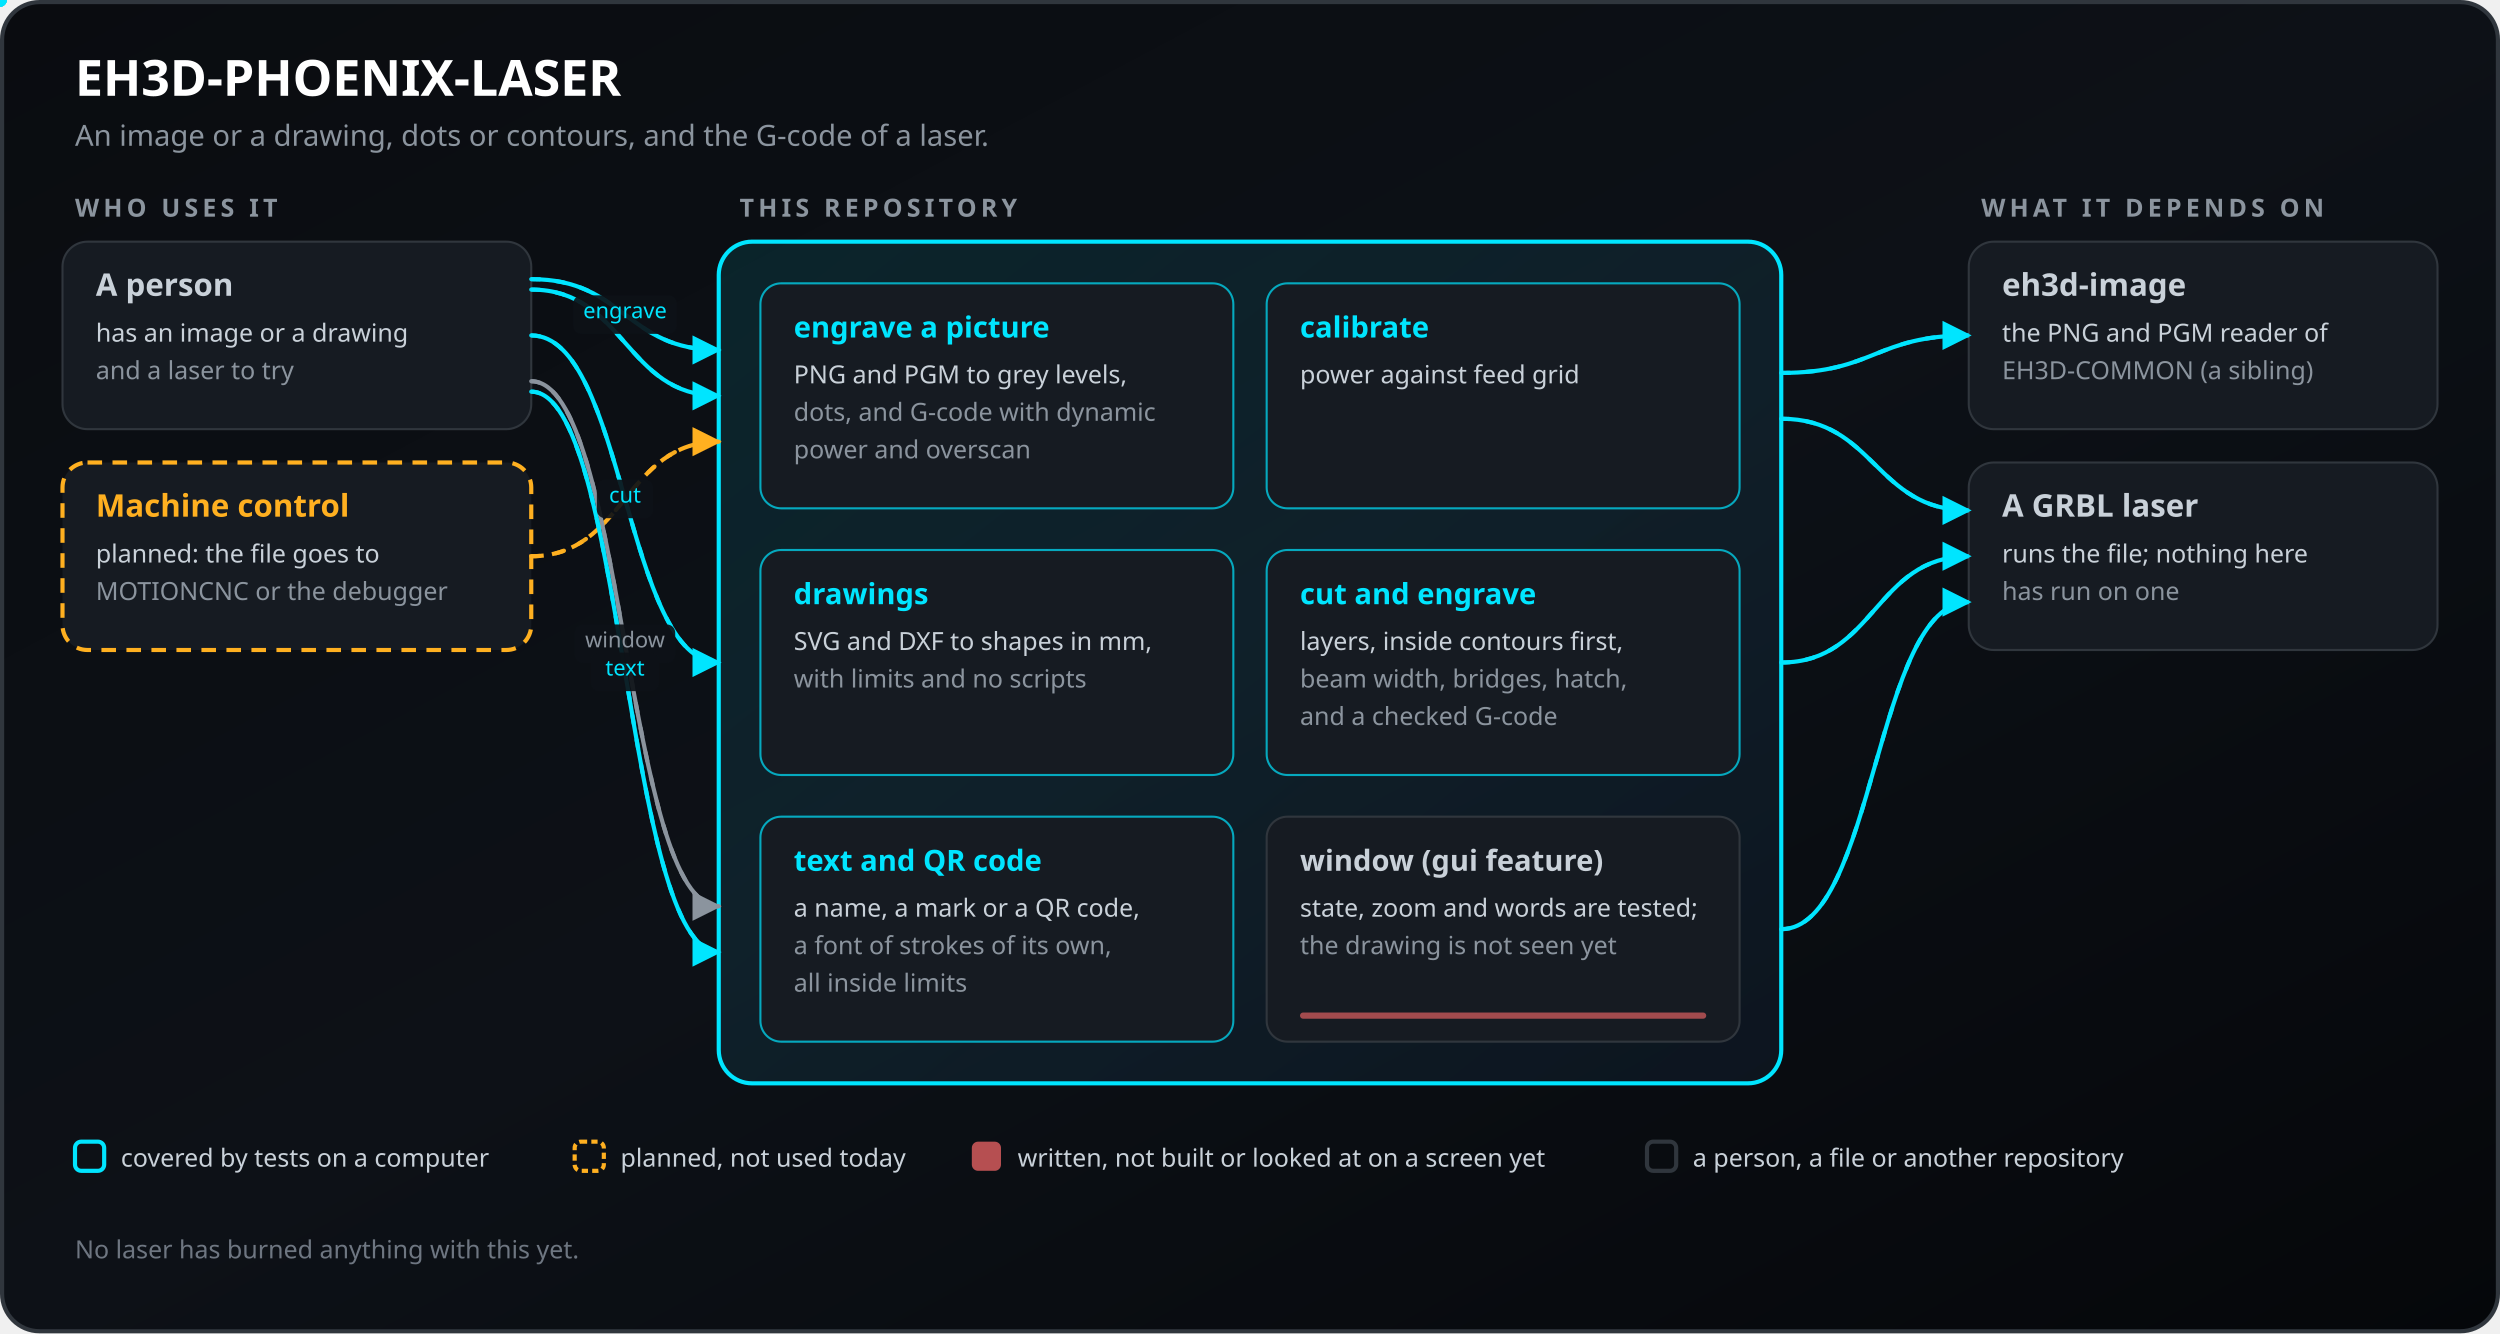
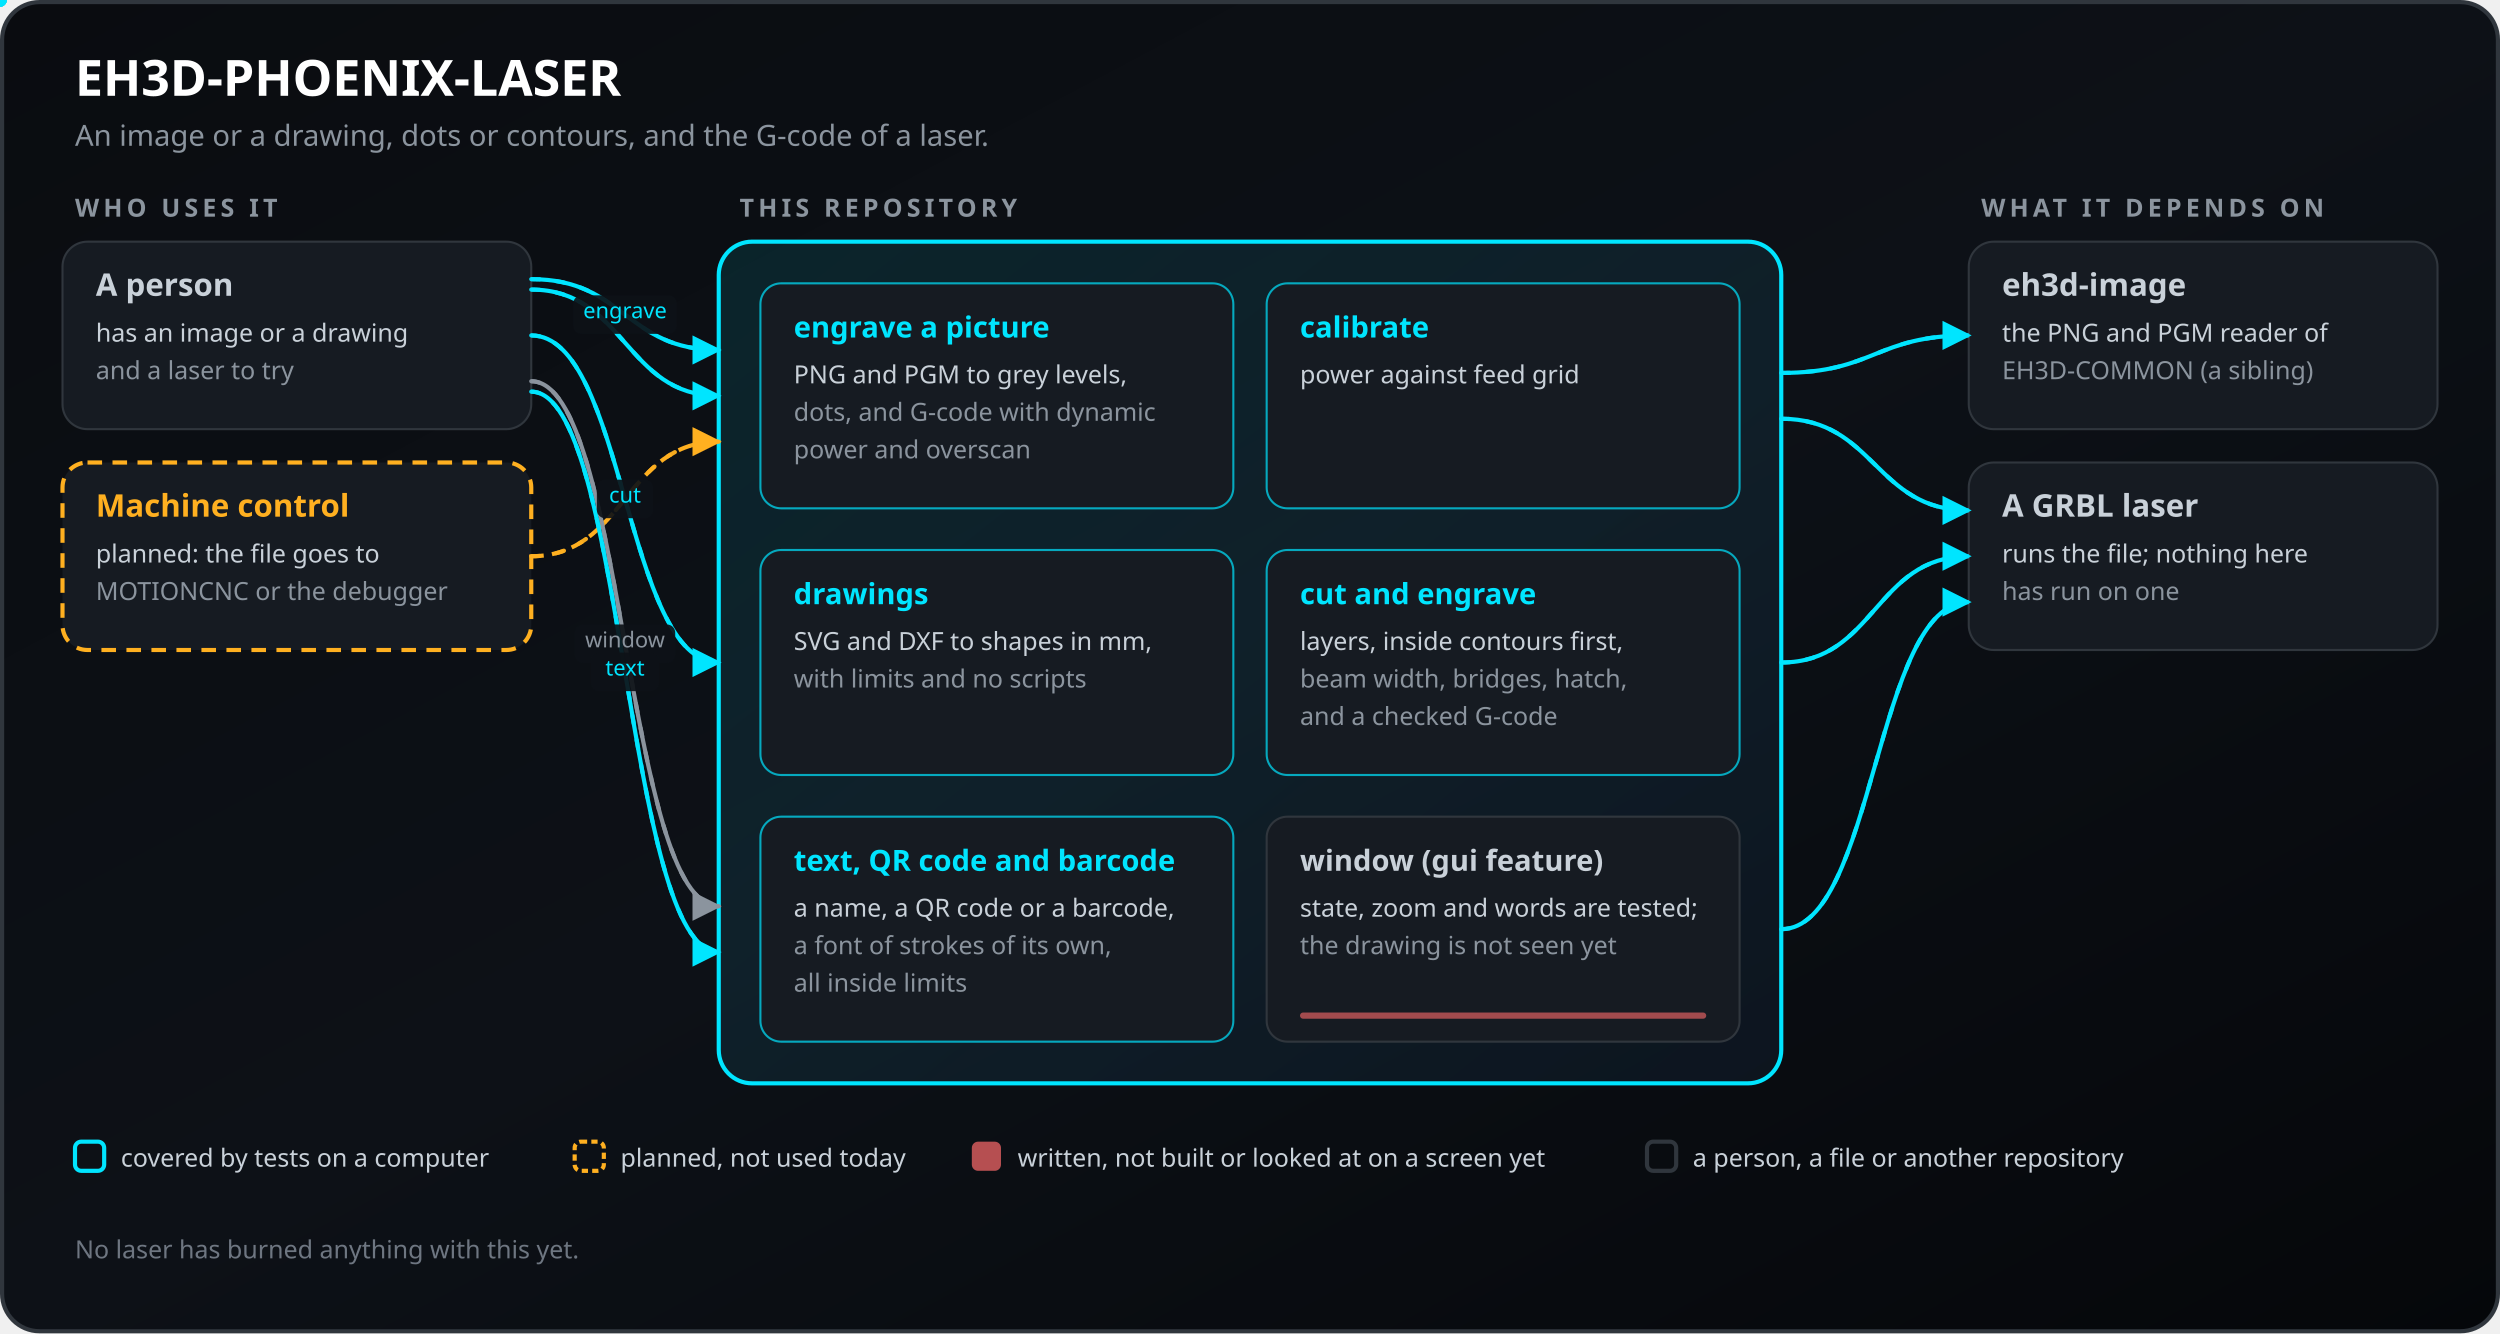
<svg xmlns="http://www.w3.org/2000/svg" viewBox="0 0 1200 640" width="1200" height="640" role="img" aria-labelledby="t d" font-family="'Segoe UI','Noto Sans','Noto Sans CJK SC','Microsoft YaHei','Yu Gothic','Helvetica Neue',Helvetica,Arial,sans-serif">
  <defs>
    <linearGradient id="bg" x1="0" y1="0" x2="1" y2="1">
      <stop offset="0" stop-color="#0A0C10" />
      <stop offset="0.5" stop-color="#0D1117" />
      <stop offset="1" stop-color="#05070A" />
    </linearGradient>
    <linearGradient id="card" x1="0" y1="0" x2="1" y2="1">
      <stop offset="0" stop-color="#121821" />
      <stop offset="1" stop-color="#0B0F15" />
    </linearGradient>
    <linearGradient id="line" x1="0" y1="0" x2="1" y2="0">
      <stop offset="0" stop-color="#00E5FF" />
      <stop offset="1" stop-color="#FF0055" />
    </linearGradient>
    <filter id="glow" x="-50%" y="-50%" width="200%" height="200%">
      <feGaussianBlur stdDeviation="3" result="b" />
      <feMerge>
        <feMergeNode in="b" />
        <feMergeNode in="SourceGraphic" />
      </feMerge>
    </filter>
    <linearGradient id="svc" x1="0" y1="0" x2="1" y2="1">
      <stop offset="0" stop-color="#00E5FF" stop-opacity="0.10" />
      <stop offset="1" stop-color="#4DA3FF" stop-opacity="0.06" />
    </linearGradient>
    <marker id="m00E5FF" viewBox="0 0 10 10" refX="9" refY="5" markerWidth="7" markerHeight="7" orient="auto-start-reverse">
      <path d="M0 0L10 5L0 10z" fill="#00E5FF" />
    </marker>
    <marker id="mC9D1D9" viewBox="0 0 10 10" refX="9" refY="5" markerWidth="7" markerHeight="7" orient="auto-start-reverse">
      <path d="M0 0L10 5L0 10z" fill="#C9D1D9" />
    </marker>
    <marker id="mFFB020" viewBox="0 0 10 10" refX="9" refY="5" markerWidth="7" markerHeight="7" orient="auto-start-reverse">
      <path d="M0 0L10 5L0 10z" fill="#FFB020" />
    </marker>
    <marker id="m30363D" viewBox="0 0 10 10" refX="9" refY="5" markerWidth="7" markerHeight="7" orient="auto-start-reverse">
      <path d="M0 0L10 5L0 10z" fill="#8B949E" />
    </marker>
  </defs>
  <rect x="1" y="1" width="1198" height="638" rx="18" fill="url(#bg)" stroke="#30363D" stroke-width="2" />
  <text x="36" y="46" font-family="'Segoe UI','Noto Sans','Noto Sans CJK SC','Microsoft YaHei','Yu Gothic','Helvetica Neue',Helvetica,Arial,sans-serif" font-size="24" font-weight="700" fill="#FFFFFF" text-anchor="start">EH3D-PHOENIX-LASER</text>
  <text x="36" y="70" font-family="'Segoe UI','Noto Sans','Noto Sans CJK SC','Microsoft YaHei','Yu Gothic','Helvetica Neue',Helvetica,Arial,sans-serif" font-size="14" font-weight="400" fill="#8B949E" text-anchor="start">An image or a drawing, dots or contours, and the G-code of a laser.</text>
  <text x="36" y="104" font-family="'Segoe UI','Noto Sans','Noto Sans CJK SC','Microsoft YaHei','Yu Gothic','Helvetica Neue',Helvetica,Arial,sans-serif" font-size="12" font-weight="700" fill="#8B949E" text-anchor="start" letter-spacing="2">WHO USES IT</text>
  <text x="355" y="104" font-family="'Segoe UI','Noto Sans','Noto Sans CJK SC','Microsoft YaHei','Yu Gothic','Helvetica Neue',Helvetica,Arial,sans-serif" font-size="12" font-weight="700" fill="#8B949E" text-anchor="start" letter-spacing="2">THIS REPOSITORY</text>
  <text x="951" y="104" font-family="'Segoe UI','Noto Sans','Noto Sans CJK SC','Microsoft YaHei','Yu Gothic','Helvetica Neue',Helvetica,Arial,sans-serif" font-size="12" font-weight="700" fill="#8B949E" text-anchor="start" letter-spacing="2">WHAT IT DEPENDS ON</text>
  <rect x="345" y="116" width="510" height="404" rx="16" fill="url(#svc)" stroke="#00E5FF" stroke-width="2">
    <animate attributeName="stroke-opacity" values="0.55;1;0.55" dur="4s" repeatCount="indefinite" />
  </rect>
  <rect x="30" y="116" width="225" height="90" rx="12" fill="#161B22" stroke="#30363D" stroke-width="1" />
  <text x="46" y="142" font-family="'Segoe UI','Noto Sans','Noto Sans CJK SC','Microsoft YaHei','Yu Gothic','Helvetica Neue',Helvetica,Arial,sans-serif" font-size="15" font-weight="700" fill="#C9D1D9" text-anchor="start">A person</text>
  <text x="46" y="164" font-family="'Segoe UI','Noto Sans','Noto Sans CJK SC','Microsoft YaHei','Yu Gothic','Helvetica Neue',Helvetica,Arial,sans-serif" font-size="12" font-weight="400" fill="#C9D1D9" text-anchor="start">has an image or a drawing</text>
  <text x="46" y="182" font-family="'Segoe UI','Noto Sans','Noto Sans CJK SC','Microsoft YaHei','Yu Gothic','Helvetica Neue',Helvetica,Arial,sans-serif" font-size="12" font-weight="400" fill="#8B949E" text-anchor="start">and a laser to try</text>
  <rect x="30" y="222" width="225" height="90" rx="12" fill="#161B22" stroke="#FFB020" stroke-width="2" stroke-dasharray="7 5">
    <animate attributeName="stroke-dashoffset" from="0" to="-24" dur="3s" repeatCount="indefinite" />
  </rect>
  <text x="46" y="248" font-family="'Segoe UI','Noto Sans','Noto Sans CJK SC','Microsoft YaHei','Yu Gothic','Helvetica Neue',Helvetica,Arial,sans-serif" font-size="15" font-weight="700" fill="#FFB020" text-anchor="start">Machine control</text>
  <text x="46" y="270" font-family="'Segoe UI','Noto Sans','Noto Sans CJK SC','Microsoft YaHei','Yu Gothic','Helvetica Neue',Helvetica,Arial,sans-serif" font-size="12" font-weight="400" fill="#C9D1D9" text-anchor="start">planned: the file goes to</text>
  <text x="46" y="288" font-family="'Segoe UI','Noto Sans','Noto Sans CJK SC','Microsoft YaHei','Yu Gothic','Helvetica Neue',Helvetica,Arial,sans-serif" font-size="12" font-weight="400" fill="#8B949E" text-anchor="start">MOTIONCNC or the debugger</text>
  <rect x="365" y="136" width="227" height="108" rx="10" fill="#161B22" stroke="#00E5FF" stroke-width="1" stroke-opacity="0.7">
    <animate attributeName="stroke-opacity" values="0.45;1;0.45;0.45" keyTimes="0;0.08;0.2;1" dur="6s" begin="0s" repeatCount="indefinite" />
    <animate attributeName="stroke-width" values="1;2.4;1;1" keyTimes="0;0.08;0.2;1" dur="6s" begin="0s" repeatCount="indefinite" />
  </rect>
  <text x="381" y="162" font-family="'Segoe UI','Noto Sans','Noto Sans CJK SC','Microsoft YaHei','Yu Gothic','Helvetica Neue',Helvetica,Arial,sans-serif" font-size="14" font-weight="700" fill="#00E5FF" text-anchor="start">engrave a picture</text>
  <text x="381" y="184" font-family="'Segoe UI','Noto Sans','Noto Sans CJK SC','Microsoft YaHei','Yu Gothic','Helvetica Neue',Helvetica,Arial,sans-serif" font-size="12" font-weight="400" fill="#C9D1D9" text-anchor="start">PNG and PGM to grey levels,</text>
  <text x="381" y="202" font-family="'Segoe UI','Noto Sans','Noto Sans CJK SC','Microsoft YaHei','Yu Gothic','Helvetica Neue',Helvetica,Arial,sans-serif" font-size="12" font-weight="400" fill="#8B949E" text-anchor="start">dots, and G-code with dynamic</text>
  <text x="381" y="220" font-family="'Segoe UI','Noto Sans','Noto Sans CJK SC','Microsoft YaHei','Yu Gothic','Helvetica Neue',Helvetica,Arial,sans-serif" font-size="12" font-weight="400" fill="#8B949E" text-anchor="start">power and overscan</text>
  <rect x="608" y="136" width="227" height="108" rx="10" fill="#161B22" stroke="#00E5FF" stroke-width="1" stroke-opacity="0.7">
    <animate attributeName="stroke-opacity" values="0.45;1;0.45;0.45" keyTimes="0;0.08;0.2;1" dur="6s" begin="1s" repeatCount="indefinite" />
    <animate attributeName="stroke-width" values="1;2.4;1;1" keyTimes="0;0.08;0.2;1" dur="6s" begin="1s" repeatCount="indefinite" />
  </rect>
  <text x="624" y="162" font-family="'Segoe UI','Noto Sans','Noto Sans CJK SC','Microsoft YaHei','Yu Gothic','Helvetica Neue',Helvetica,Arial,sans-serif" font-size="14" font-weight="700" fill="#00E5FF" text-anchor="start">calibrate</text>
  <text x="624" y="184" font-family="'Segoe UI','Noto Sans','Noto Sans CJK SC','Microsoft YaHei','Yu Gothic','Helvetica Neue',Helvetica,Arial,sans-serif" font-size="12" font-weight="400" fill="#C9D1D9" text-anchor="start">power against feed grid</text>
  <rect x="365" y="264" width="227" height="108" rx="10" fill="#161B22" stroke="#00E5FF" stroke-width="1" stroke-opacity="0.7">
    <animate attributeName="stroke-opacity" values="0.45;1;0.45;0.45" keyTimes="0;0.08;0.2;1" dur="6s" begin="2s" repeatCount="indefinite" />
    <animate attributeName="stroke-width" values="1;2.4;1;1" keyTimes="0;0.08;0.2;1" dur="6s" begin="2s" repeatCount="indefinite" />
  </rect>
  <text x="381" y="290" font-family="'Segoe UI','Noto Sans','Noto Sans CJK SC','Microsoft YaHei','Yu Gothic','Helvetica Neue',Helvetica,Arial,sans-serif" font-size="14" font-weight="700" fill="#00E5FF" text-anchor="start">drawings</text>
  <text x="381" y="312" font-family="'Segoe UI','Noto Sans','Noto Sans CJK SC','Microsoft YaHei','Yu Gothic','Helvetica Neue',Helvetica,Arial,sans-serif" font-size="12" font-weight="400" fill="#C9D1D9" text-anchor="start">SVG and DXF to shapes in mm,</text>
  <text x="381" y="330" font-family="'Segoe UI','Noto Sans','Noto Sans CJK SC','Microsoft YaHei','Yu Gothic','Helvetica Neue',Helvetica,Arial,sans-serif" font-size="12" font-weight="400" fill="#8B949E" text-anchor="start">with limits and no scripts</text>
  <rect x="608" y="264" width="227" height="108" rx="10" fill="#161B22" stroke="#00E5FF" stroke-width="1" stroke-opacity="0.7">
    <animate attributeName="stroke-opacity" values="0.45;1;0.45;0.45" keyTimes="0;0.08;0.2;1" dur="6s" begin="3s" repeatCount="indefinite" />
    <animate attributeName="stroke-width" values="1;2.4;1;1" keyTimes="0;0.08;0.2;1" dur="6s" begin="3s" repeatCount="indefinite" />
  </rect>
  <text x="624" y="290" font-family="'Segoe UI','Noto Sans','Noto Sans CJK SC','Microsoft YaHei','Yu Gothic','Helvetica Neue',Helvetica,Arial,sans-serif" font-size="14" font-weight="700" fill="#00E5FF" text-anchor="start">cut and engrave</text>
  <text x="624" y="312" font-family="'Segoe UI','Noto Sans','Noto Sans CJK SC','Microsoft YaHei','Yu Gothic','Helvetica Neue',Helvetica,Arial,sans-serif" font-size="12" font-weight="400" fill="#C9D1D9" text-anchor="start">layers, inside contours first,</text>
  <text x="624" y="330" font-family="'Segoe UI','Noto Sans','Noto Sans CJK SC','Microsoft YaHei','Yu Gothic','Helvetica Neue',Helvetica,Arial,sans-serif" font-size="12" font-weight="400" fill="#8B949E" text-anchor="start">beam width, bridges, hatch,</text>
  <text x="624" y="348" font-family="'Segoe UI','Noto Sans','Noto Sans CJK SC','Microsoft YaHei','Yu Gothic','Helvetica Neue',Helvetica,Arial,sans-serif" font-size="12" font-weight="400" fill="#8B949E" text-anchor="start">and a checked G-code</text>
  <rect x="365" y="392" width="227" height="108" rx="10" fill="#161B22" stroke="#00E5FF" stroke-width="1" stroke-opacity="0.7">
    <animate attributeName="stroke-opacity" values="0.45;1;0.45;0.45" keyTimes="0;0.08;0.2;1" dur="6s" begin="4s" repeatCount="indefinite" />
    <animate attributeName="stroke-width" values="1;2.4;1;1" keyTimes="0;0.08;0.2;1" dur="6s" begin="4s" repeatCount="indefinite" />
  </rect>
-   <text x="381" y="418" font-family="'Segoe UI','Noto Sans','Noto Sans CJK SC','Microsoft YaHei','Yu Gothic','Helvetica Neue',Helvetica,Arial,sans-serif" font-size="14" font-weight="700" fill="#00E5FF" text-anchor="start">text and QR code</text>
-   <text x="381" y="440" font-family="'Segoe UI','Noto Sans','Noto Sans CJK SC','Microsoft YaHei','Yu Gothic','Helvetica Neue',Helvetica,Arial,sans-serif" font-size="12" font-weight="400" fill="#C9D1D9" text-anchor="start">a name, a mark or a QR code,</text>
+   <text x="381" y="418" font-family="'Segoe UI','Noto Sans','Noto Sans CJK SC','Microsoft YaHei','Yu Gothic','Helvetica Neue',Helvetica,Arial,sans-serif" font-size="14" font-weight="700" fill="#00E5FF" text-anchor="start">text, QR code and barcode</text>
+   <text x="381" y="440" font-family="'Segoe UI','Noto Sans','Noto Sans CJK SC','Microsoft YaHei','Yu Gothic','Helvetica Neue',Helvetica,Arial,sans-serif" font-size="12" font-weight="400" fill="#C9D1D9" text-anchor="start">a name, a QR code or a barcode,</text>
  <text x="381" y="458" font-family="'Segoe UI','Noto Sans','Noto Sans CJK SC','Microsoft YaHei','Yu Gothic','Helvetica Neue',Helvetica,Arial,sans-serif" font-size="12" font-weight="400" fill="#8B949E" text-anchor="start">a font of strokes of its own,</text>
  <text x="381" y="476" font-family="'Segoe UI','Noto Sans','Noto Sans CJK SC','Microsoft YaHei','Yu Gothic','Helvetica Neue',Helvetica,Arial,sans-serif" font-size="12" font-weight="400" fill="#8B949E" text-anchor="start">all inside limits</text>
  <rect x="608" y="392" width="227" height="108" rx="10" fill="#161B22" stroke="#30363D" stroke-width="1">
    <animate attributeName="stroke-opacity" values="0.45;1;0.45;0.45" keyTimes="0;0.08;0.2;1" dur="6s" begin="5s" repeatCount="indefinite" />
    <animate attributeName="stroke-width" values="1;2.4;1;1" keyTimes="0;0.08;0.2;1" dur="6s" begin="5s" repeatCount="indefinite" />
  </rect>
  <text x="624" y="418" font-family="'Segoe UI','Noto Sans','Noto Sans CJK SC','Microsoft YaHei','Yu Gothic','Helvetica Neue',Helvetica,Arial,sans-serif" font-size="14" font-weight="700" fill="#C9D1D9" text-anchor="start">window (gui feature)</text>
  <text x="624" y="440" font-family="'Segoe UI','Noto Sans','Noto Sans CJK SC','Microsoft YaHei','Yu Gothic','Helvetica Neue',Helvetica,Arial,sans-serif" font-size="12" font-weight="400" fill="#C9D1D9" text-anchor="start">state, zoom and words are tested;</text>
  <text x="624" y="458" font-family="'Segoe UI','Noto Sans','Noto Sans CJK SC','Microsoft YaHei','Yu Gothic','Helvetica Neue',Helvetica,Arial,sans-serif" font-size="12" font-weight="400" fill="#8B949E" text-anchor="start">the drawing is not seen yet</text>
  <rect x="624" y="486" width="195" height="3" rx="1.5" fill="#FF6B6B" opacity="0.6">
    <animate attributeName="opacity" values="0.25;0.85;0.25" dur="2.8s" repeatCount="indefinite" />
  </rect>
  <rect x="945" y="116" width="225" height="90" rx="12" fill="#161B22" stroke="#30363D" stroke-width="1" />
  <text x="961" y="142" font-family="'Segoe UI','Noto Sans','Noto Sans CJK SC','Microsoft YaHei','Yu Gothic','Helvetica Neue',Helvetica,Arial,sans-serif" font-size="15" font-weight="700" fill="#C9D1D9" text-anchor="start">eh3d-image</text>
  <text x="961" y="164" font-family="'Segoe UI','Noto Sans','Noto Sans CJK SC','Microsoft YaHei','Yu Gothic','Helvetica Neue',Helvetica,Arial,sans-serif" font-size="12" font-weight="400" fill="#C9D1D9" text-anchor="start">the PNG and PGM reader of</text>
  <text x="961" y="182" font-family="'Segoe UI','Noto Sans','Noto Sans CJK SC','Microsoft YaHei','Yu Gothic','Helvetica Neue',Helvetica,Arial,sans-serif" font-size="12" font-weight="400" fill="#8B949E" text-anchor="start">EH3D-COMMON (a sibling)</text>
  <rect x="945" y="222" width="225" height="90" rx="12" fill="#161B22" stroke="#30363D" stroke-width="1" />
  <text x="961" y="248" font-family="'Segoe UI','Noto Sans','Noto Sans CJK SC','Microsoft YaHei','Yu Gothic','Helvetica Neue',Helvetica,Arial,sans-serif" font-size="15" font-weight="700" fill="#C9D1D9" text-anchor="start">A GRBL laser</text>
  <text x="961" y="270" font-family="'Segoe UI','Noto Sans','Noto Sans CJK SC','Microsoft YaHei','Yu Gothic','Helvetica Neue',Helvetica,Arial,sans-serif" font-size="12" font-weight="400" fill="#C9D1D9" text-anchor="start">runs the file; nothing here</text>
  <text x="961" y="288" font-family="'Segoe UI','Noto Sans','Noto Sans CJK SC','Microsoft YaHei','Yu Gothic','Helvetica Neue',Helvetica,Arial,sans-serif" font-size="12" font-weight="400" fill="#8B949E" text-anchor="start">has run on one</text>
  <path id="p0" d="M255 134 C300 134 300 168 345 168" stroke="#00E5FF" stroke-width="2" fill="none" marker-end="url(#m00E5FF)" />
  <path d="M255 134 C300 134 300 168 345 168" stroke="#00E5FF" stroke-width="2" fill="none" stroke-linecap="round" stroke-dasharray="4 8" opacity="0.95">
    <animate attributeName="stroke-dashoffset" from="0" to="-24" dur="1.2s" repeatCount="indefinite" />
  </path>
  <circle r="3.2" fill="#00E5FF">
    <animateMotion dur="1.8s" begin="0.00s" repeatCount="indefinite">
      <mpath href="#p0" />
    </animateMotion>
    <animate attributeName="opacity" values="0;1;1;0" keyTimes="0;0.15;0.85;1" dur="1.8s" begin="0.00s" repeatCount="indefinite" />
  </circle>
  <path id="p1" d="M255 139 C300 139 300 190 345 190" stroke="#00E5FF" stroke-width="2" fill="none" marker-end="url(#m00E5FF)" />
  <path d="M255 139 C300 139 300 190 345 190" stroke="#00E5FF" stroke-width="2" fill="none" stroke-linecap="round" stroke-dasharray="4 8" opacity="0.95">
    <animate attributeName="stroke-dashoffset" from="0" to="-24" dur="1.2s" repeatCount="indefinite" />
  </path>
  <circle r="3.2" fill="#00E5FF">
    <animateMotion dur="1.8s" begin="0.35s" repeatCount="indefinite">
      <mpath href="#p1" />
    </animateMotion>
    <animate attributeName="opacity" values="0;1;1;0" keyTimes="0;0.15;0.85;1" dur="1.8s" begin="0.35s" repeatCount="indefinite" />
  </circle>
  <path id="p2" d="M255 267 C300 267 300 212 345 212" stroke="#FFB020" stroke-width="2" fill="none" stroke-dasharray="6 4" marker-end="url(#mFFB020)" />
  <path d="M255 267 C300 267 300 212 345 212" stroke="#FFB020" stroke-width="2" fill="none" stroke-linecap="round" stroke-dasharray="4 8" opacity="0.95">
    <animate attributeName="stroke-dashoffset" from="0" to="-24" dur="1.2s" repeatCount="indefinite" />
  </path>
  <circle r="3.2" fill="#FFB020">
    <animateMotion dur="1.8s" begin="0.70s" repeatCount="indefinite">
      <mpath href="#p2" />
    </animateMotion>
    <animate attributeName="opacity" values="0;1;1;0" keyTimes="0;0.15;0.85;1" dur="1.8s" begin="0.70s" repeatCount="indefinite" />
  </circle>
  <path id="p3" d="M255 161 C300 161 300 318 345 318" stroke="#00E5FF" stroke-width="2" fill="none" marker-end="url(#m00E5FF)" />
  <path d="M255 161 C300 161 300 318 345 318" stroke="#00E5FF" stroke-width="2" fill="none" stroke-linecap="round" stroke-dasharray="4 8" opacity="0.95">
    <animate attributeName="stroke-dashoffset" from="0" to="-24" dur="1.2s" repeatCount="indefinite" />
  </path>
  <circle r="3.2" fill="#00E5FF">
    <animateMotion dur="1.8s" begin="1.05s" repeatCount="indefinite">
      <mpath href="#p3" />
    </animateMotion>
    <animate attributeName="opacity" values="0;1;1;0" keyTimes="0;0.15;0.85;1" dur="1.8s" begin="1.05s" repeatCount="indefinite" />
  </circle>
  <path id="p4" d="M855 179 C900 179 900 161 945 161" stroke="#00E5FF" stroke-width="2" fill="none" marker-end="url(#m00E5FF)" />
  <path d="M855 179 C900 179 900 161 945 161" stroke="#00E5FF" stroke-width="2" fill="none" stroke-linecap="round" stroke-dasharray="4 8" opacity="0.95">
    <animate attributeName="stroke-dashoffset" from="0" to="-24" dur="1.2s" repeatCount="indefinite" />
  </path>
  <circle r="3.2" fill="#00E5FF">
    <animateMotion dur="1.8s" begin="1.40s" repeatCount="indefinite">
      <mpath href="#p4" />
    </animateMotion>
    <animate attributeName="opacity" values="0;1;1;0" keyTimes="0;0.15;0.85;1" dur="1.8s" begin="1.40s" repeatCount="indefinite" />
  </circle>
  <path id="p5" d="M855 201 C900 201 900 245 945 245" stroke="#00E5FF" stroke-width="2" fill="none" marker-end="url(#m00E5FF)" />
  <path d="M855 201 C900 201 900 245 945 245" stroke="#00E5FF" stroke-width="2" fill="none" stroke-linecap="round" stroke-dasharray="4 8" opacity="0.95">
    <animate attributeName="stroke-dashoffset" from="0" to="-24" dur="1.2s" repeatCount="indefinite" />
  </path>
  <circle r="3.2" fill="#00E5FF">
    <animateMotion dur="1.8s" begin="1.75s" repeatCount="indefinite">
      <mpath href="#p5" />
    </animateMotion>
    <animate attributeName="opacity" values="0;1;1;0" keyTimes="0;0.15;0.85;1" dur="1.8s" begin="1.75s" repeatCount="indefinite" />
  </circle>
  <path id="p6" d="M255 183 C300 183 300 435 345 435" stroke="#8B949E" stroke-width="2" fill="none" marker-end="url(#m30363D)" />
  <path d="M255 183 C300 183 300 435 345 435" stroke="#8B949E" stroke-width="2" fill="none" stroke-linecap="round" stroke-dasharray="4 8" opacity="0.95">
    <animate attributeName="stroke-dashoffset" from="0" to="-24" dur="1.2s" repeatCount="indefinite" />
  </path>
  <circle r="3.2" fill="#8B949E">
    <animateMotion dur="1.8s" begin="2.10s" repeatCount="indefinite">
      <mpath href="#p6" />
    </animateMotion>
    <animate attributeName="opacity" values="0;1;1;0" keyTimes="0;0.15;0.85;1" dur="1.8s" begin="2.10s" repeatCount="indefinite" />
  </circle>
  <path id="p7" d="M855 318 C900 318 900 267 945 267" stroke="#00E5FF" stroke-width="2" fill="none" marker-end="url(#m00E5FF)" />
  <path d="M855 318 C900 318 900 267 945 267" stroke="#00E5FF" stroke-width="2" fill="none" stroke-linecap="round" stroke-dasharray="4 8" opacity="0.95">
    <animate attributeName="stroke-dashoffset" from="0" to="-24" dur="1.2s" repeatCount="indefinite" />
  </path>
  <circle r="3.2" fill="#00E5FF">
    <animateMotion dur="1.8s" begin="2.45s" repeatCount="indefinite">
      <mpath href="#p7" />
    </animateMotion>
    <animate attributeName="opacity" values="0;1;1;0" keyTimes="0;0.15;0.85;1" dur="1.8s" begin="2.45s" repeatCount="indefinite" />
  </circle>
  <path id="p8" d="M255 188 C300 188 300 457 345 457" stroke="#00E5FF" stroke-width="2" fill="none" marker-end="url(#m00E5FF)" />
  <path d="M255 188 C300 188 300 457 345 457" stroke="#00E5FF" stroke-width="2" fill="none" stroke-linecap="round" stroke-dasharray="4 8" opacity="0.95">
    <animate attributeName="stroke-dashoffset" from="0" to="-24" dur="1.2s" repeatCount="indefinite" />
  </path>
  <circle r="3.2" fill="#00E5FF">
    <animateMotion dur="1.8s" begin="2.80s" repeatCount="indefinite">
      <mpath href="#p8" />
    </animateMotion>
    <animate attributeName="opacity" values="0;1;1;0" keyTimes="0;0.15;0.85;1" dur="1.8s" begin="2.80s" repeatCount="indefinite" />
  </circle>
  <path id="p9" d="M855 446 C900 446 900 289 945 289" stroke="#00E5FF" stroke-width="2" fill="none" marker-end="url(#m00E5FF)" />
  <path d="M855 446 C900 446 900 289 945 289" stroke="#00E5FF" stroke-width="2" fill="none" stroke-linecap="round" stroke-dasharray="4 8" opacity="0.95">
    <animate attributeName="stroke-dashoffset" from="0" to="-24" dur="1.2s" repeatCount="indefinite" />
  </path>
  <circle r="3.2" fill="#00E5FF">
    <animateMotion dur="1.8s" begin="3.15s" repeatCount="indefinite">
      <mpath href="#p9" />
    </animateMotion>
    <animate attributeName="opacity" values="0;1;1;0" keyTimes="0;0.15;0.85;1" dur="1.8s" begin="3.15s" repeatCount="indefinite" />
  </circle>
  <rect x="275.155" y="141.75" width="49.69" height="18.5" rx="4" fill="#0D1117" opacity="0.92" />
  <text x="300" y="152.75" font-family="'Segoe UI','Noto Sans','Noto Sans CJK SC','Microsoft YaHei','Yu Gothic','Helvetica Neue',Helvetica,Arial,sans-serif" font-size="10.5" font-weight="400" fill="#00E5FF" text-anchor="middle">engrave</text>
  <rect x="286.495" y="230.25" width="27.01" height="18.5" rx="4" fill="#0D1117" opacity="0.92" />
  <text x="300" y="241.25" font-family="'Segoe UI','Noto Sans','Noto Sans CJK SC','Microsoft YaHei','Yu Gothic','Helvetica Neue',Helvetica,Arial,sans-serif" font-size="10.5" font-weight="400" fill="#00E5FF" text-anchor="middle">cut</text>
  <rect x="275.89" y="299.75" width="48.22" height="18.5" rx="4" fill="#0D1117" opacity="0.92" />
  <text x="300" y="310.75" font-family="'Segoe UI','Noto Sans','Noto Sans CJK SC','Microsoft YaHei','Yu Gothic','Helvetica Neue',Helvetica,Arial,sans-serif" font-size="10.5" font-weight="400" fill="#8B949E" text-anchor="middle">window</text>
  <rect x="283.66" y="313.25" width="32.68" height="18.5" rx="4" fill="#0D1117" opacity="0.92" />
  <text x="300" y="324.25" font-family="'Segoe UI','Noto Sans','Noto Sans CJK SC','Microsoft YaHei','Yu Gothic','Helvetica Neue',Helvetica,Arial,sans-serif" font-size="10.5" font-weight="400" fill="#00E5FF" text-anchor="middle">text</text>
  <rect x="36" y="548" width="14" height="14" rx="3" fill="none" stroke="#00E5FF" stroke-width="2" />
  <text x="58" y="560" font-family="'Segoe UI','Noto Sans','Noto Sans CJK SC','Microsoft YaHei','Yu Gothic','Helvetica Neue',Helvetica,Arial,sans-serif" font-size="12" font-weight="400" fill="#C9D1D9" text-anchor="start">covered by tests on a computer</text>
  <rect x="275.84" y="548" width="14" height="14" rx="3" fill="none" stroke="#FFB020" stroke-width="2" stroke-dasharray="3 2" />
  <text x="297.84" y="560" font-family="'Segoe UI','Noto Sans','Noto Sans CJK SC','Microsoft YaHei','Yu Gothic','Helvetica Neue',Helvetica,Arial,sans-serif" font-size="12" font-weight="400" fill="#C9D1D9" text-anchor="start">planned, not used today</text>
  <rect x="466.48" y="548" width="14" height="14" rx="3" fill="#FF6B6B" opacity="0.7" />
  <text x="488.48" y="560" font-family="'Segoe UI','Noto Sans','Noto Sans CJK SC','Microsoft YaHei','Yu Gothic','Helvetica Neue',Helvetica,Arial,sans-serif" font-size="12" font-weight="400" fill="#C9D1D9" text-anchor="start">written, not built or looked at on a screen yet</text>
  <rect x="790.56" y="548" width="14" height="14" rx="3" fill="none" stroke="#30363D" stroke-width="2" />
  <text x="812.56" y="560" font-family="'Segoe UI','Noto Sans','Noto Sans CJK SC','Microsoft YaHei','Yu Gothic','Helvetica Neue',Helvetica,Arial,sans-serif" font-size="12" font-weight="400" fill="#C9D1D9" text-anchor="start">a person, a file or another repository</text>
  <text x="36" y="604" font-family="'Segoe UI','Noto Sans','Noto Sans CJK SC','Microsoft YaHei','Yu Gothic','Helvetica Neue',Helvetica,Arial,sans-serif" font-size="12" font-weight="400" fill="#6E7681" text-anchor="start">No laser has burned anything with this yet.</text>
</svg>
